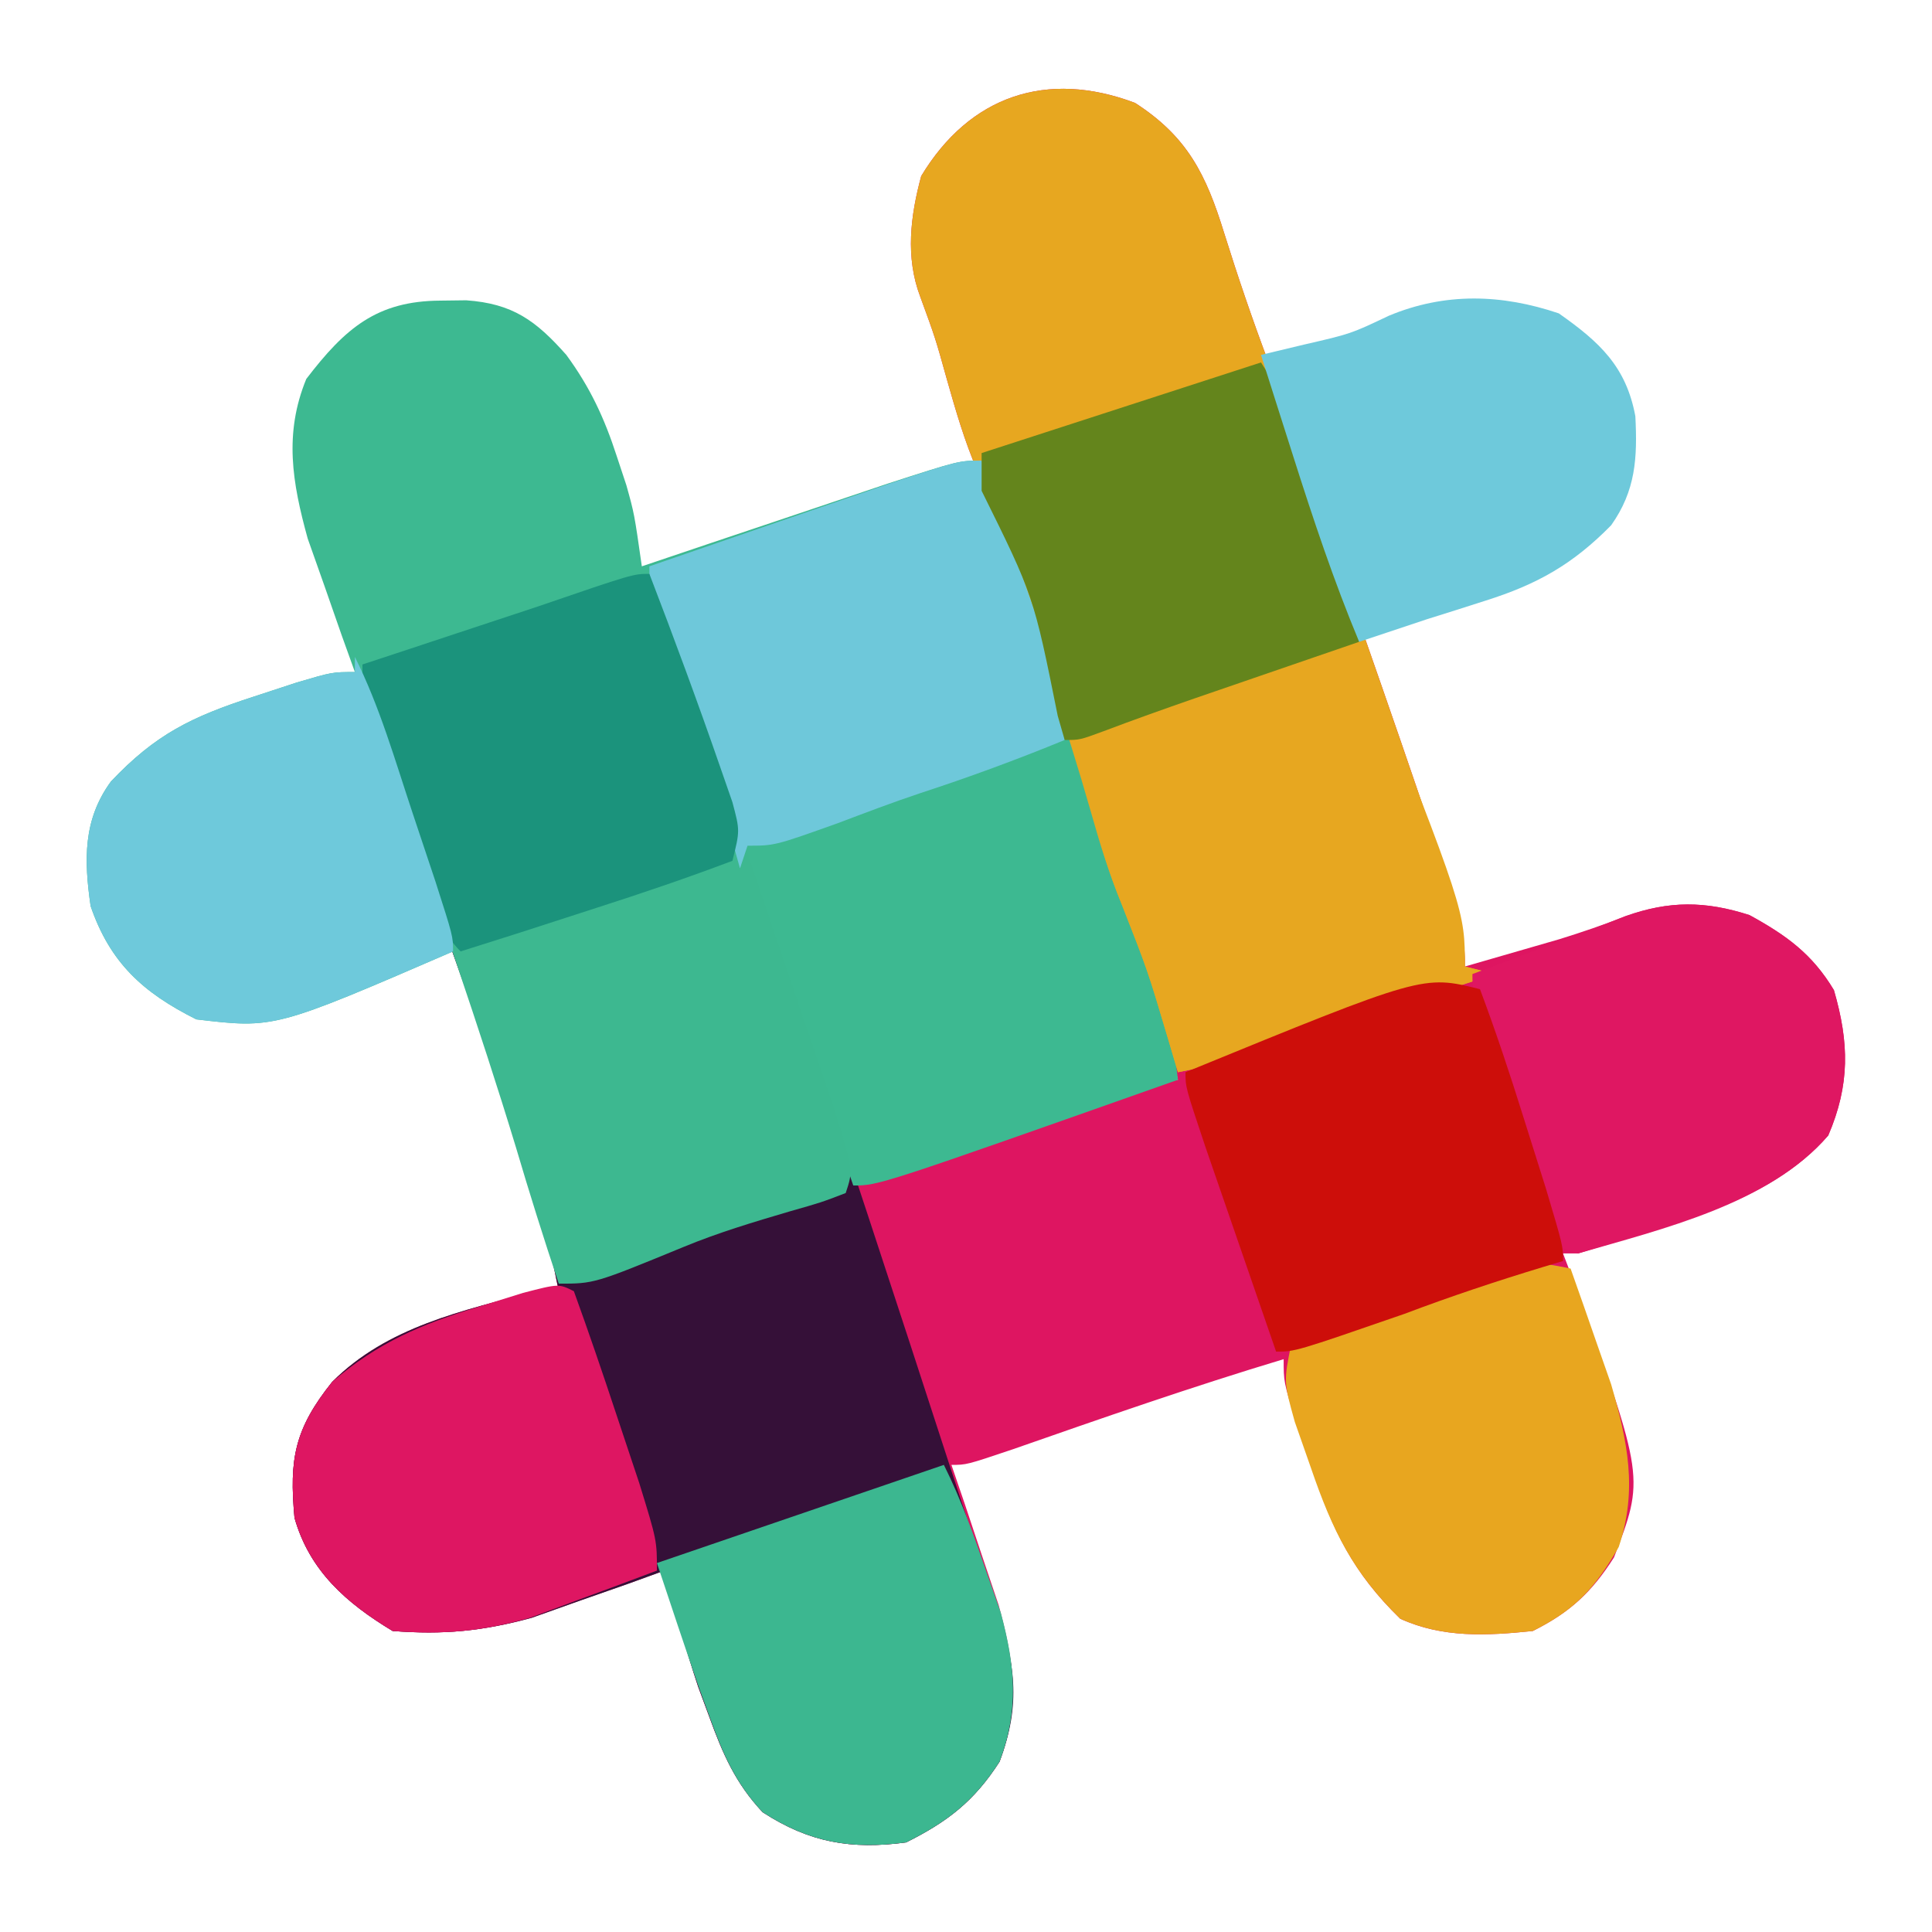
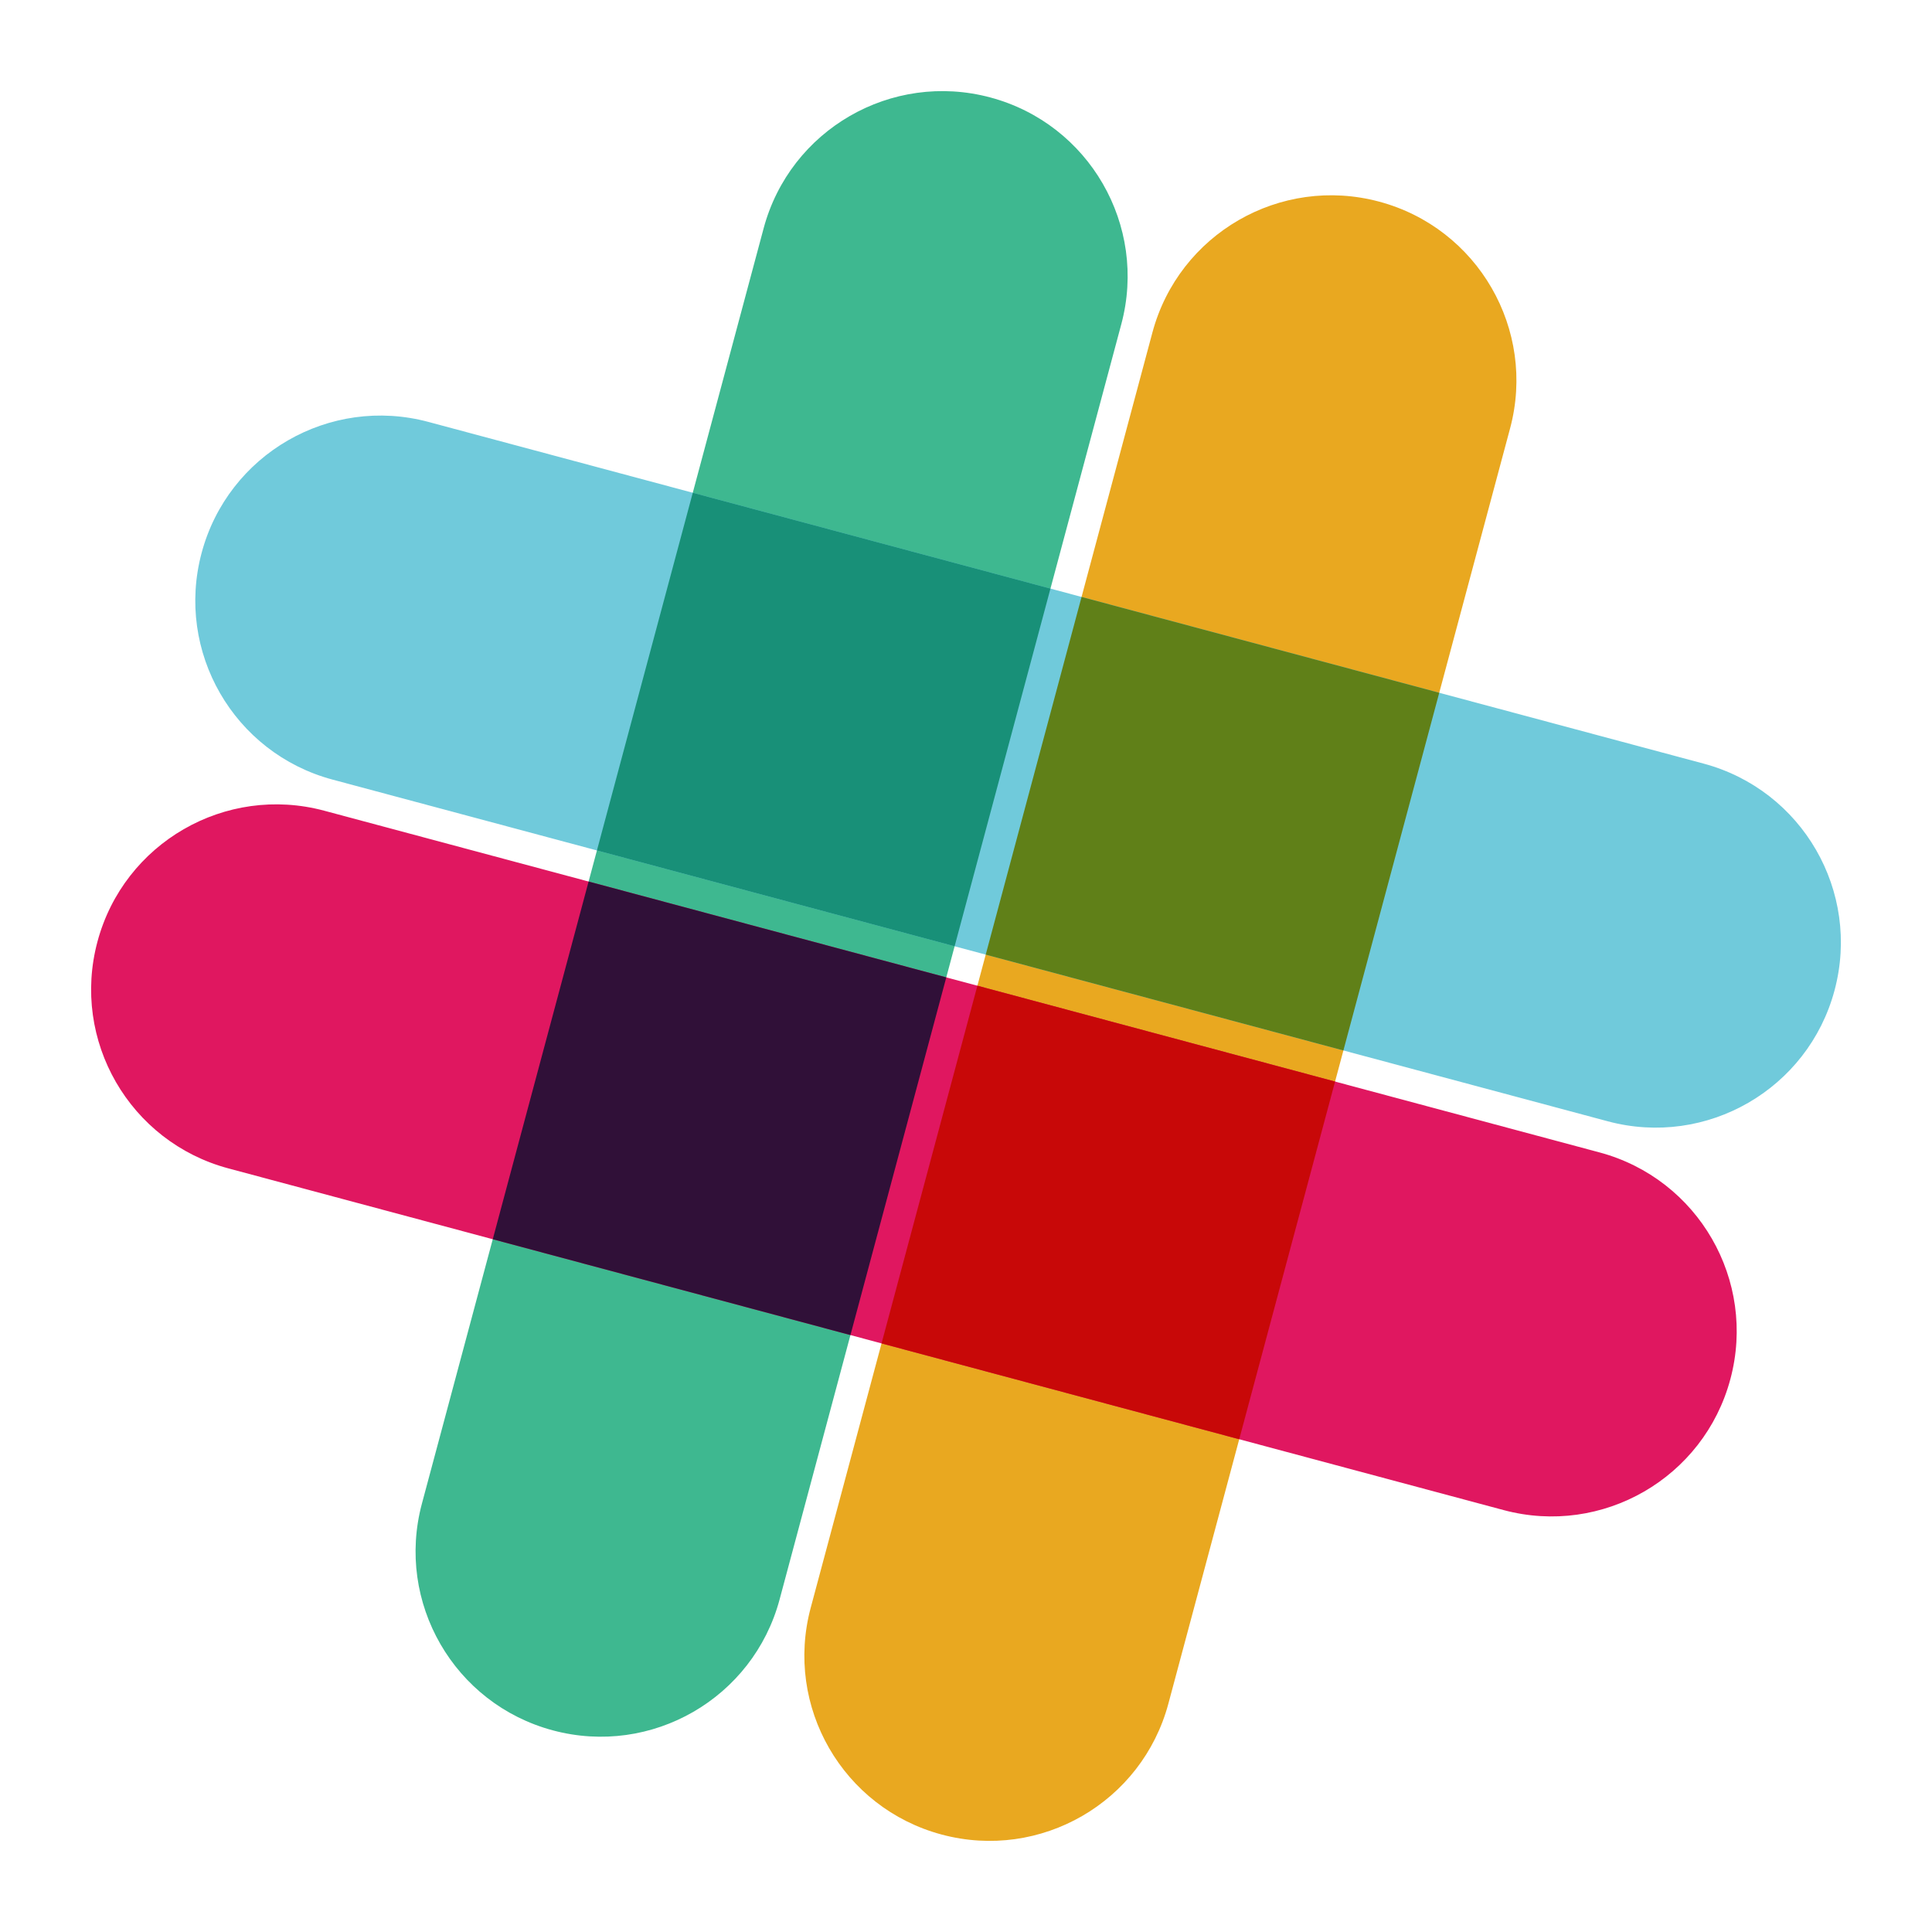
<svg xmlns="http://www.w3.org/2000/svg" viewBox="0 0 24 24">
-   <g transform="translate(0 0) scale(0.0938)">
-     <path d="M0 0 C6.941 4.47 9.413 9.474 11.812 17.25 C13.623 23.033 15.552 28.705 17.688 34.375 C43.688 108.607 43.688 108.607 43.688 114.375 C46.355 113.608 49.022 112.836 51.688 112.062 C53.172 111.633 54.657 111.204 56.188 110.762 C59.146 109.85 62.076 108.841 64.965 107.73 C70.738 105.628 75.544 105.685 81.375 107.562 C86.241 110.225 89.68 112.696 92.562 117.5 C94.59 124.483 94.697 130.02 91.812 136.75 C83.867 145.966 69.901 148.772 58.688 152.375 C58.028 152.375 57.367 152.375 56.688 152.375 C57.244 153.839 57.801 155.304 58.375 156.812 C67.477 182.122 67.477 182.122 63.438 192.625 C60.493 197.253 57.595 199.921 52.688 202.375 C46.597 203.006 40.751 203.316 35.125 200.75 C28.837 194.624 26.196 189.087 23.375 180.688 C22.329 177.619 22.329 177.619 21.262 174.488 C19.688 169.375 19.688 169.375 19.688 166.375 C7.59 170.019 -4.306 174.159 -16.23 178.328 C-22.312 180.375 -22.312 180.375 -24.312 180.375 C-23.735 182.064 -23.157 183.752 -22.562 185.492 C-21.82 187.722 -21.078 189.952 -20.312 192.25 C-19.57 194.454 -18.828 196.659 -18.062 198.93 C-16.007 206.501 -15.15 212.289 -17.938 219.688 C-21.301 224.91 -24.796 227.617 -30.312 230.375 C-37.558 231.343 -43.092 230.413 -49.312 226.375 C-52.906 222.539 -54.586 218.664 -56.375 213.75 C-56.861 212.438 -57.347 211.125 -57.848 209.773 C-59.541 204.689 -60.942 199.555 -62.312 194.375 C-63.906 194.952 -65.499 195.53 -67.141 196.125 C-69.26 196.868 -71.379 197.61 -73.562 198.375 C-75.651 199.118 -77.739 199.86 -79.891 200.625 C-86.418 202.404 -91.585 202.892 -98.312 202.375 C-104.431 198.687 -109.322 194.417 -111.312 187.375 C-112.016 179.633 -111.334 175.651 -106.312 169.375 C-99.014 162.077 -89.087 159.958 -79.312 157.375 C-78.323 157.375 -77.332 157.375 -76.312 157.375 C-76.581 156.076 -76.849 154.776 -77.125 153.438 C-77.276 152.707 -77.427 151.976 -77.582 151.223 C-81.698 135.177 -88.088 119.475 -93.43 103.805 C-95.352 98.147 -95.352 98.147 -97.312 92.375 C-98.305 89.469 -99.298 86.564 -100.32 83.57 C-102.312 77.375 -102.312 77.375 -102.312 74.375 C-100.193 73.676 -98.074 72.978 -95.891 72.258 C-91.768 70.893 -91.768 70.893 -87.562 69.5 C-84.825 68.595 -82.087 67.69 -79.266 66.758 C-72.703 64.681 -72.703 64.681 -68.312 62.375 C-66.993 62.375 -65.672 62.375 -64.312 62.375 C-59.996 73.611 -56.062 84.938 -52.312 96.375 C-50.347 102.272 -48.374 108.166 -46.395 114.059 C-44.776 118.887 -44.776 118.887 -43.125 123.812 C-42.038 127.049 -40.952 130.286 -39.832 133.621 C-37.312 141.375 -37.312 141.375 -37.312 143.375 C-34.975 142.513 -34.975 142.513 -32.59 141.633 C-24.301 138.652 -15.935 135.926 -7.566 133.18 C-2.436 131.547 -2.436 131.547 1.688 129.375 C3.007 129.375 4.327 129.375 5.688 129.375 C2.586 117.548 2.586 117.548 -1.75 106.133 C-3.411 102.139 -4.63 98.16 -5.812 94 C-7.504 88.068 -9.339 82.219 -11.312 76.375 C-11.952 74.434 -12.591 72.492 -13.25 70.492 C-13.931 68.432 -14.611 66.372 -15.312 64.25 C-15.993 62.185 -16.674 60.12 -17.375 57.992 C-18.458 54.852 -19.592 51.724 -20.902 48.672 C-22.572 44.769 -23.718 40.833 -24.875 36.75 C-26.442 31.127 -26.442 31.127 -28.445 25.656 C-30.428 20.439 -29.735 14.934 -28.312 9.688 C-21.897 -0.938 -11.693 -4.406 0 0 Z " fill="#DE1561" transform="translate(150.3125,13.625)" />
-     <path d="M0 0 C4.317 11.236 8.251 22.563 12 34 C13.951 39.853 15.905 45.704 17.863 51.555 C25.322 73.873 32.681 96.221 39.941 118.605 C41.877 124.55 43.847 130.482 45.867 136.398 C48.41 144.269 49.307 149.532 46.375 157.312 C43.011 162.535 39.516 165.242 34 168 C26.755 168.968 21.22 168.038 15 164 C11.406 160.164 9.727 156.289 7.938 151.375 C7.452 150.063 6.966 148.75 6.465 147.398 C4.772 142.314 3.37 137.18 2 132 C0.407 132.577 -1.187 133.155 -2.828 133.75 C-4.947 134.493 -7.067 135.235 -9.25 136 C-11.338 136.743 -13.427 137.485 -15.578 138.25 C-22.106 140.029 -27.273 140.517 -34 140 C-40.118 136.312 -45.01 132.042 -47 125 C-47.704 117.258 -47.021 113.276 -42 107 C-34.702 99.702 -24.774 97.583 -15 95 C-14.01 95 -13.02 95 -12 95 C-12.268 93.701 -12.536 92.401 -12.812 91.062 C-12.963 90.332 -13.114 89.601 -13.27 88.848 C-17.385 72.802 -23.776 57.1 -29.117 41.43 C-30.399 37.658 -31.68 33.886 -33 30 C-33.993 27.094 -34.985 24.189 -36.008 21.195 C-38 15 -38 15 -38 12 C-34.821 10.952 -34.821 10.952 -31.578 9.883 C-28.83 8.973 -26.082 8.063 -23.25 7.125 C-20.512 6.22 -17.774 5.315 -14.953 4.383 C-2.164 0 -2.164 0 0 0 Z " fill="#351038" transform="translate(86,76)" />
-     <path d="M0 0 C1.131 -0.014 2.261 -0.028 3.426 -0.043 C9.578 0.392 12.646 2.628 16.688 7.188 C19.847 11.498 21.728 15.548 23.375 20.625 C23.791 21.882 24.208 23.139 24.637 24.434 C25.688 28.188 25.688 28.188 26.688 35.188 C29.685 34.177 32.682 33.166 35.77 32.125 C39.641 30.826 43.512 29.526 47.5 28.188 C51.363 26.888 55.227 25.589 59.207 24.25 C68.688 21.188 68.688 21.188 71.688 21.188 C73.292 25.833 74.896 30.479 76.5 35.125 C77.393 37.712 78.287 40.299 79.207 42.965 C82.018 51.15 84.759 59.3 87.125 67.625 C88.985 74.011 91.132 80.054 93.688 86.188 C95.785 91.935 97.007 97.122 97.688 103.188 C58.07 117.188 58.07 117.188 54.688 117.188 C52.416 110.542 50.146 103.896 47.875 97.25 C45.978 91.699 45.978 91.699 44.043 86.035 C41.905 79.759 39.784 73.477 37.688 67.188 C35.054 59.593 32.413 52.001 29.77 44.41 C27.688 38.188 27.688 38.188 27.688 36.188 C26.418 36.635 25.148 37.082 23.84 37.543 C15.612 40.434 7.382 43.319 -0.875 46.125 C-2.052 46.526 -3.229 46.927 -4.441 47.34 C-7.312 48.188 -7.312 48.188 -10.312 48.188 C-9.446 50.763 -8.58 53.339 -7.688 55.992 C-6.574 59.315 -5.46 62.639 -4.312 66.062 C-3.199 69.381 -2.085 72.699 -0.938 76.117 C1.688 84.188 1.688 84.188 1.688 86.188 C-21.952 96.414 -21.952 96.414 -32.312 95.188 C-39.398 91.645 -43.742 87.671 -46.312 80.188 C-47.183 74.118 -47.341 68.78 -43.625 63.688 C-37.721 57.45 -32.975 55.12 -24.688 52.438 C-21.884 51.517 -21.884 51.517 -19.023 50.578 C-14.312 49.188 -14.312 49.188 -11.312 49.188 C-11.89 47.583 -12.467 45.978 -13.062 44.324 C-13.805 42.196 -14.547 40.068 -15.312 37.875 C-16.055 35.775 -16.797 33.675 -17.562 31.512 C-19.612 24.105 -20.72 17.621 -17.75 10.375 C-12.592 3.63 -8.389 0.048 0 0 Z " fill="#3DB991" transform="translate(58.3125,39.8125)" />
-     <path d="M0 0 C6.941 4.47 9.413 9.474 11.812 17.25 C13.623 23.033 15.552 28.705 17.688 34.375 C43.688 108.607 43.688 108.607 43.688 114.375 C45.667 114.87 45.667 114.87 47.688 115.375 C41.626 117.358 35.563 119.336 29.5 121.312 C26.124 122.415 22.748 123.517 19.27 124.652 C10.688 127.375 10.688 127.375 5.688 128.375 C5.038 126.178 5.038 126.178 4.375 123.938 C1.682 114.901 1.682 114.901 -1.75 106.129 C-3.412 102.136 -4.631 98.159 -5.812 94 C-7.504 88.068 -9.339 82.219 -11.312 76.375 C-11.952 74.434 -12.591 72.492 -13.25 70.492 C-13.931 68.432 -14.611 66.372 -15.312 64.25 C-16.333 61.152 -16.333 61.152 -17.375 57.992 C-18.458 54.852 -19.592 51.724 -20.902 48.672 C-22.572 44.769 -23.718 40.833 -24.875 36.75 C-26.442 31.127 -26.442 31.127 -28.445 25.656 C-30.428 20.439 -29.735 14.934 -28.312 9.688 C-21.897 -0.938 -11.693 -4.406 0 0 Z " fill="#E7A720" transform="translate(150.3125,13.625)" />
-     <path d="M0 0 C4.317 11.236 8.251 22.563 12 34 C13.963 39.89 15.947 45.773 17.953 51.648 C19.041 54.858 20.129 58.068 21.25 61.375 C22.348 64.6 23.447 67.825 24.578 71.148 C27 79 27 79 26 82 C22.754 83.246 22.754 83.246 18.562 84.438 C13.81 85.84 9.144 87.233 4.562 89.125 C-7.3 94 -7.3 94 -12 94 C-13.993 88.021 -15.884 82.006 -17.668 75.961 C-22.556 59.881 -28.131 44.049 -33.613 28.164 C-37 18 -37 18 -38 12 C-34.821 10.952 -34.821 10.952 -31.578 9.883 C-28.83 8.973 -26.082 8.063 -23.25 7.125 C-20.512 6.22 -17.774 5.315 -14.953 4.383 C-2.164 0 -2.164 0 0 0 Z " fill="#3DB890" transform="translate(86,76)" />
-     <path d="M0 0 C14 35.583 14 35.583 14 43 C15.32 43.33 16.64 43.66 18 44 C11.939 45.983 5.876 47.961 -0.188 49.938 C-5.252 51.591 -5.252 51.591 -10.418 53.277 C-19 56 -19 56 -24 57 C-24.433 55.536 -24.866 54.071 -25.312 52.562 C-27.988 43.554 -27.988 43.554 -31.426 34.82 C-33.22 30.467 -34.46 26.107 -35.688 21.562 C-36.124 19.955 -36.561 18.348 -37.012 16.691 C-37.501 14.864 -37.501 14.864 -38 13 C-8.75 0 -8.75 0 0 0 Z " fill="#E7A720" transform="translate(180,85)" />
-     <path d="M0 0 C1.656 4.663 3.299 9.331 4.938 14 C5.854 16.599 6.771 19.198 7.715 21.875 C9.409 27.158 10.672 31.522 11 37 C4.669 39.607 -1.677 41.935 -8.184 44.062 C-11.827 45.275 -15.407 46.645 -19 48 C-27.395 51 -27.395 51 -31 51 C-31.33 51.99 -31.66 52.98 -32 54 C-32.28 53.005 -32.559 52.01 -32.848 50.984 C-35.75 40.868 -39.058 30.965 -42.645 21.07 C-44 17 -44 17 -44 14 C-37.231 11.661 -30.46 9.329 -23.688 7 C-19.917 5.701 -16.146 4.401 -12.262 3.062 C-3 0 -3 0 0 0 Z " fill="#6EC8DA" transform="translate(130,61)" />
-     <path d="M0 0 C1.161 3.265 2.303 6.538 3.438 9.812 C4.076 11.634 4.714 13.455 5.371 15.332 C7.556 22.933 8.906 29.281 6.375 36.875 C3.227 42.343 0.634 45.183 -5 48 C-11.09 48.631 -16.936 48.941 -22.562 46.375 C-28.802 40.295 -31.521 34.751 -34.375 26.438 C-35.084 24.415 -35.793 22.392 -36.523 20.309 C-38 15 -38 15 -37 10 C-35.528 9.541 -34.056 9.082 -32.539 8.609 C-30.587 7.996 -28.636 7.382 -26.625 6.75 C-24.699 6.147 -22.773 5.543 -20.789 4.922 C-15.006 3.088 -15.006 3.088 -9.586 0.703 C-5 -1 -5 -1 0 0 Z " fill="#E8A61F" transform="translate(208,168)" />
-     <path d="M0 0 C2.305 4.609 3.941 9.253 5.625 14.125 C6.257 15.922 6.888 17.719 7.539 19.57 C9.451 26.676 9.988 32.378 7.375 39.312 C4.011 44.535 0.516 47.242 -5 50 C-12.245 50.968 -17.78 50.038 -24 46 C-27.583 42.176 -29.235 38.343 -31 33.438 C-31.474 32.137 -31.949 30.836 -32.438 29.496 C-34.342 24.015 -36.165 18.505 -38 13 C-25.46 8.71 -12.92 4.42 0 0 Z " fill="#3CB790" transform="translate(125,194)" />
-     <path d="M0 0 C3.28 8.536 6.447 17.108 9.438 25.75 C9.952 27.23 10.466 28.71 10.996 30.234 C12 34 12 34 11 38 C5.041 40.254 -0.996 42.305 -7.062 44.25 C-10.395 45.328 -13.727 46.405 -17.16 47.516 C-19.747 48.335 -22.334 49.155 -25 50 C-29.424 45.576 -30.725 37.299 -32.625 31.562 C-33.628 28.553 -34.631 25.543 -35.664 22.441 C-38 15 -38 15 -38 12 C-34.821 10.952 -34.821 10.952 -31.578 9.883 C-28.83 8.973 -26.082 8.063 -23.25 7.125 C-20.512 6.22 -17.774 5.315 -14.953 4.383 C-2.164 0 -2.164 0 0 0 Z " fill="#1B937C" transform="translate(86,76)" />
-     <path d="M0 0 C4.866 2.663 8.305 5.134 11.188 9.938 C13.215 16.92 13.322 22.458 10.438 29.188 C2.608 38.27 -11.522 41.559 -22.688 44.812 C-23.677 44.483 -24.668 44.153 -25.688 43.812 C-27.713 38.212 -29.583 32.555 -31.375 26.875 C-32.369 23.752 -33.363 20.628 -34.387 17.41 C-36.688 9.812 -36.688 9.812 -36.688 7.812 C-31.354 5.812 -26.021 3.812 -20.688 1.812 C-19.286 1.259 -17.885 0.706 -16.441 0.137 C-10.645 -1.908 -5.839 -1.88 0 0 Z " fill="#DF1762" transform="translate(231.6875,121.1875)" />
-     <path d="M0 0 C3.296 6.592 5.301 13.64 7.625 20.625 C8.628 23.629 9.631 26.632 10.664 29.727 C13 37 13 37 13 39 C-10.639 49.227 -10.639 49.227 -21 48 C-28.085 44.457 -32.43 40.483 -35 33 C-35.871 26.93 -36.029 21.592 -32.312 16.5 C-26.409 10.262 -21.662 7.932 -13.375 5.25 C-11.506 4.636 -9.637 4.023 -7.711 3.391 C-3 2 -3 2 0 2 C0 1.34 0 0.68 0 0 Z " fill="#6EC9DB" transform="translate(47,87)" />
-     <path d="M0 0 C3.8 5.7 5.422 12.623 7.625 19.062 C8.628 21.982 9.631 24.902 10.664 27.91 C13 35 13 35 13 37 C10.999 37.687 8.999 38.374 6.938 39.082 C4.318 39.983 1.699 40.884 -1 41.812 C-3.599 42.706 -6.197 43.599 -8.875 44.52 C-12.87 45.91 -16.857 47.325 -20.812 48.824 C-24 50 -24 50 -26 50 C-26.454 48.42 -26.454 48.42 -26.918 46.809 C-30.116 30.903 -30.116 30.903 -37 17 C-37 15.35 -37 13.7 -37 12 C-24.79 8.04 -12.58 4.08 0 0 Z " fill="#64851C" transform="translate(167,48)" />
-     <path d="M0 0 C1.96 5.407 3.818 10.852 5.625 16.312 C7.129 20.824 7.129 20.824 8.664 25.426 C11 33 11 33 11 37 C7.426 38.357 3.84 39.685 0.25 41 C-1.745 41.742 -3.741 42.485 -5.797 43.25 C-12.245 45.069 -17.337 45.509 -24 45 C-30.118 41.312 -35.01 37.042 -37 30 C-37.704 22.258 -37.021 18.276 -32 12 C-25.936 6.788 -20.245 4.387 -12.625 2.062 C-10.679 1.455 -8.732 0.848 -6.727 0.223 C-2 -1 -2 -1 0 0 Z " fill="#DE1662" transform="translate(76,171)" />
-     <path d="M0 0 C2.092 5.583 3.975 11.245 5.75 16.938 C6.735 20.061 7.72 23.184 8.734 26.402 C11 34 11 34 11 36 C10.154 36.254 9.309 36.508 8.438 36.77 C2.203 38.661 -3.906 40.692 -10 43 C-24.458 48 -24.458 48 -27 48 C-29.004 42.21 -31.003 36.418 -33 30.625 C-34.114 27.4 -35.227 24.175 -36.375 20.852 C-39 13 -39 13 -39 11 C-7.534 -1.883 -7.534 -1.883 0 0 Z " fill="#CD0E0A" transform="translate(196,131)" />
-     <path d="M0 0 C5.428 3.809 8.927 7.063 10.141 13.629 C10.422 19.157 10.189 23.461 6.938 28.062 C1.86 33.234 -2.859 35.894 -9.75 38.062 C-11.057 38.48 -12.364 38.898 -13.711 39.328 C-14.941 39.715 -16.17 40.102 -17.438 40.5 C-19.251 41.1 -21.064 41.703 -22.875 42.312 C-24.638 42.9 -24.638 42.9 -26.438 43.5 C-29.806 35.419 -32.537 27.217 -35.188 18.875 C-35.987 16.366 -36.786 13.858 -37.609 11.273 C-38.213 9.368 -38.816 7.463 -39.438 5.5 C-37.559 5.05 -35.681 4.6 -33.746 4.137 C-27.559 2.714 -27.559 2.714 -22.5 0.312 C-15.055 -2.792 -7.562 -2.556 0 0 Z " fill="#6EC9DB" transform="translate(206.4375,41.5)" />
+   <g transform="rotate(15 12 12)">
+     <rect x="7.2" y="1.5" width="4.6" height="21" rx="2.3" fill="#3EB890" />
+     <rect x="12.2" y="1.5" width="4.6" height="21" rx="2.3" fill="#E9A820" />
+     <rect x="1.5" y="7.2" width="21" height="4.6" rx="2.3" fill="#70CADB" />
+     <rect x="1.5" y="12.2" width="21" height="4.6" rx="2.3" fill="#E01760" />
+     <rect x="7.2" y="7.2" width="4.6" height="4.6" fill="#189078" />
+     <rect x="12.2" y="7.2" width="4.6" height="4.6" fill="#608018" />
+     <rect x="7.2" y="12.2" width="4.6" height="4.6" fill="#301038" />
+     <rect x="12.2" y="12.2" width="4.6" height="4.6" fill="#C80808" />
  </g>
</svg>
